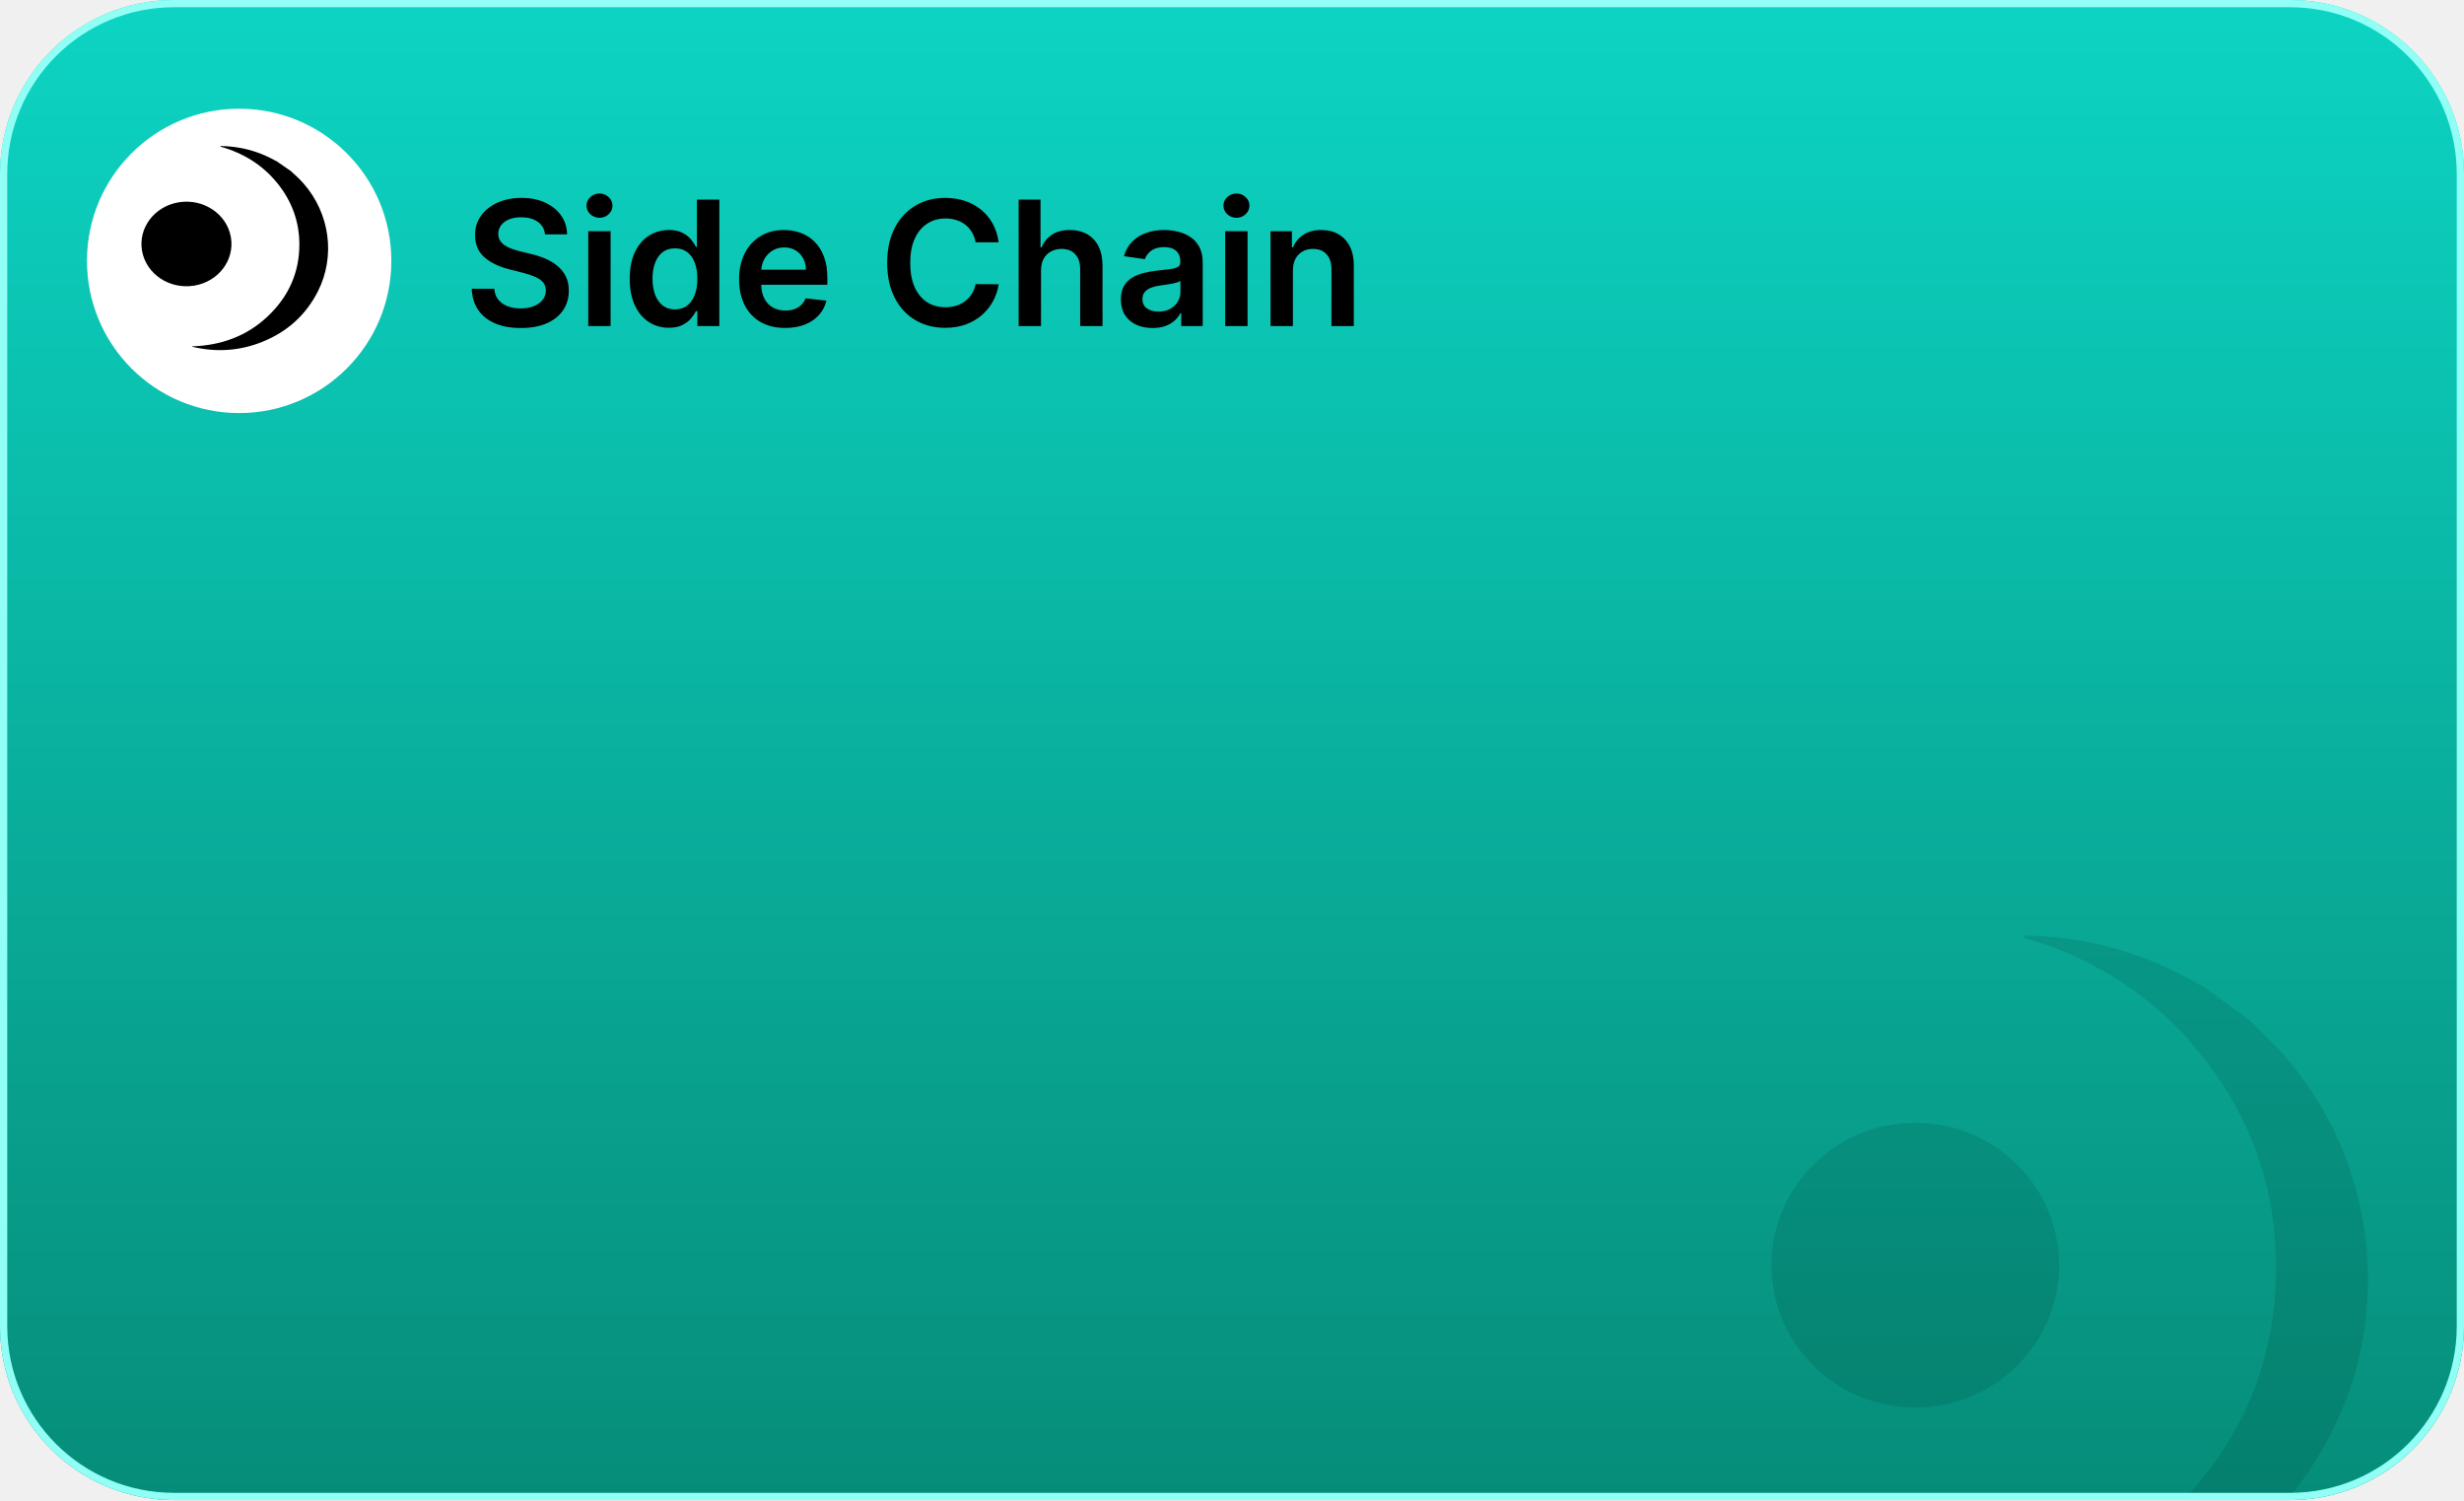
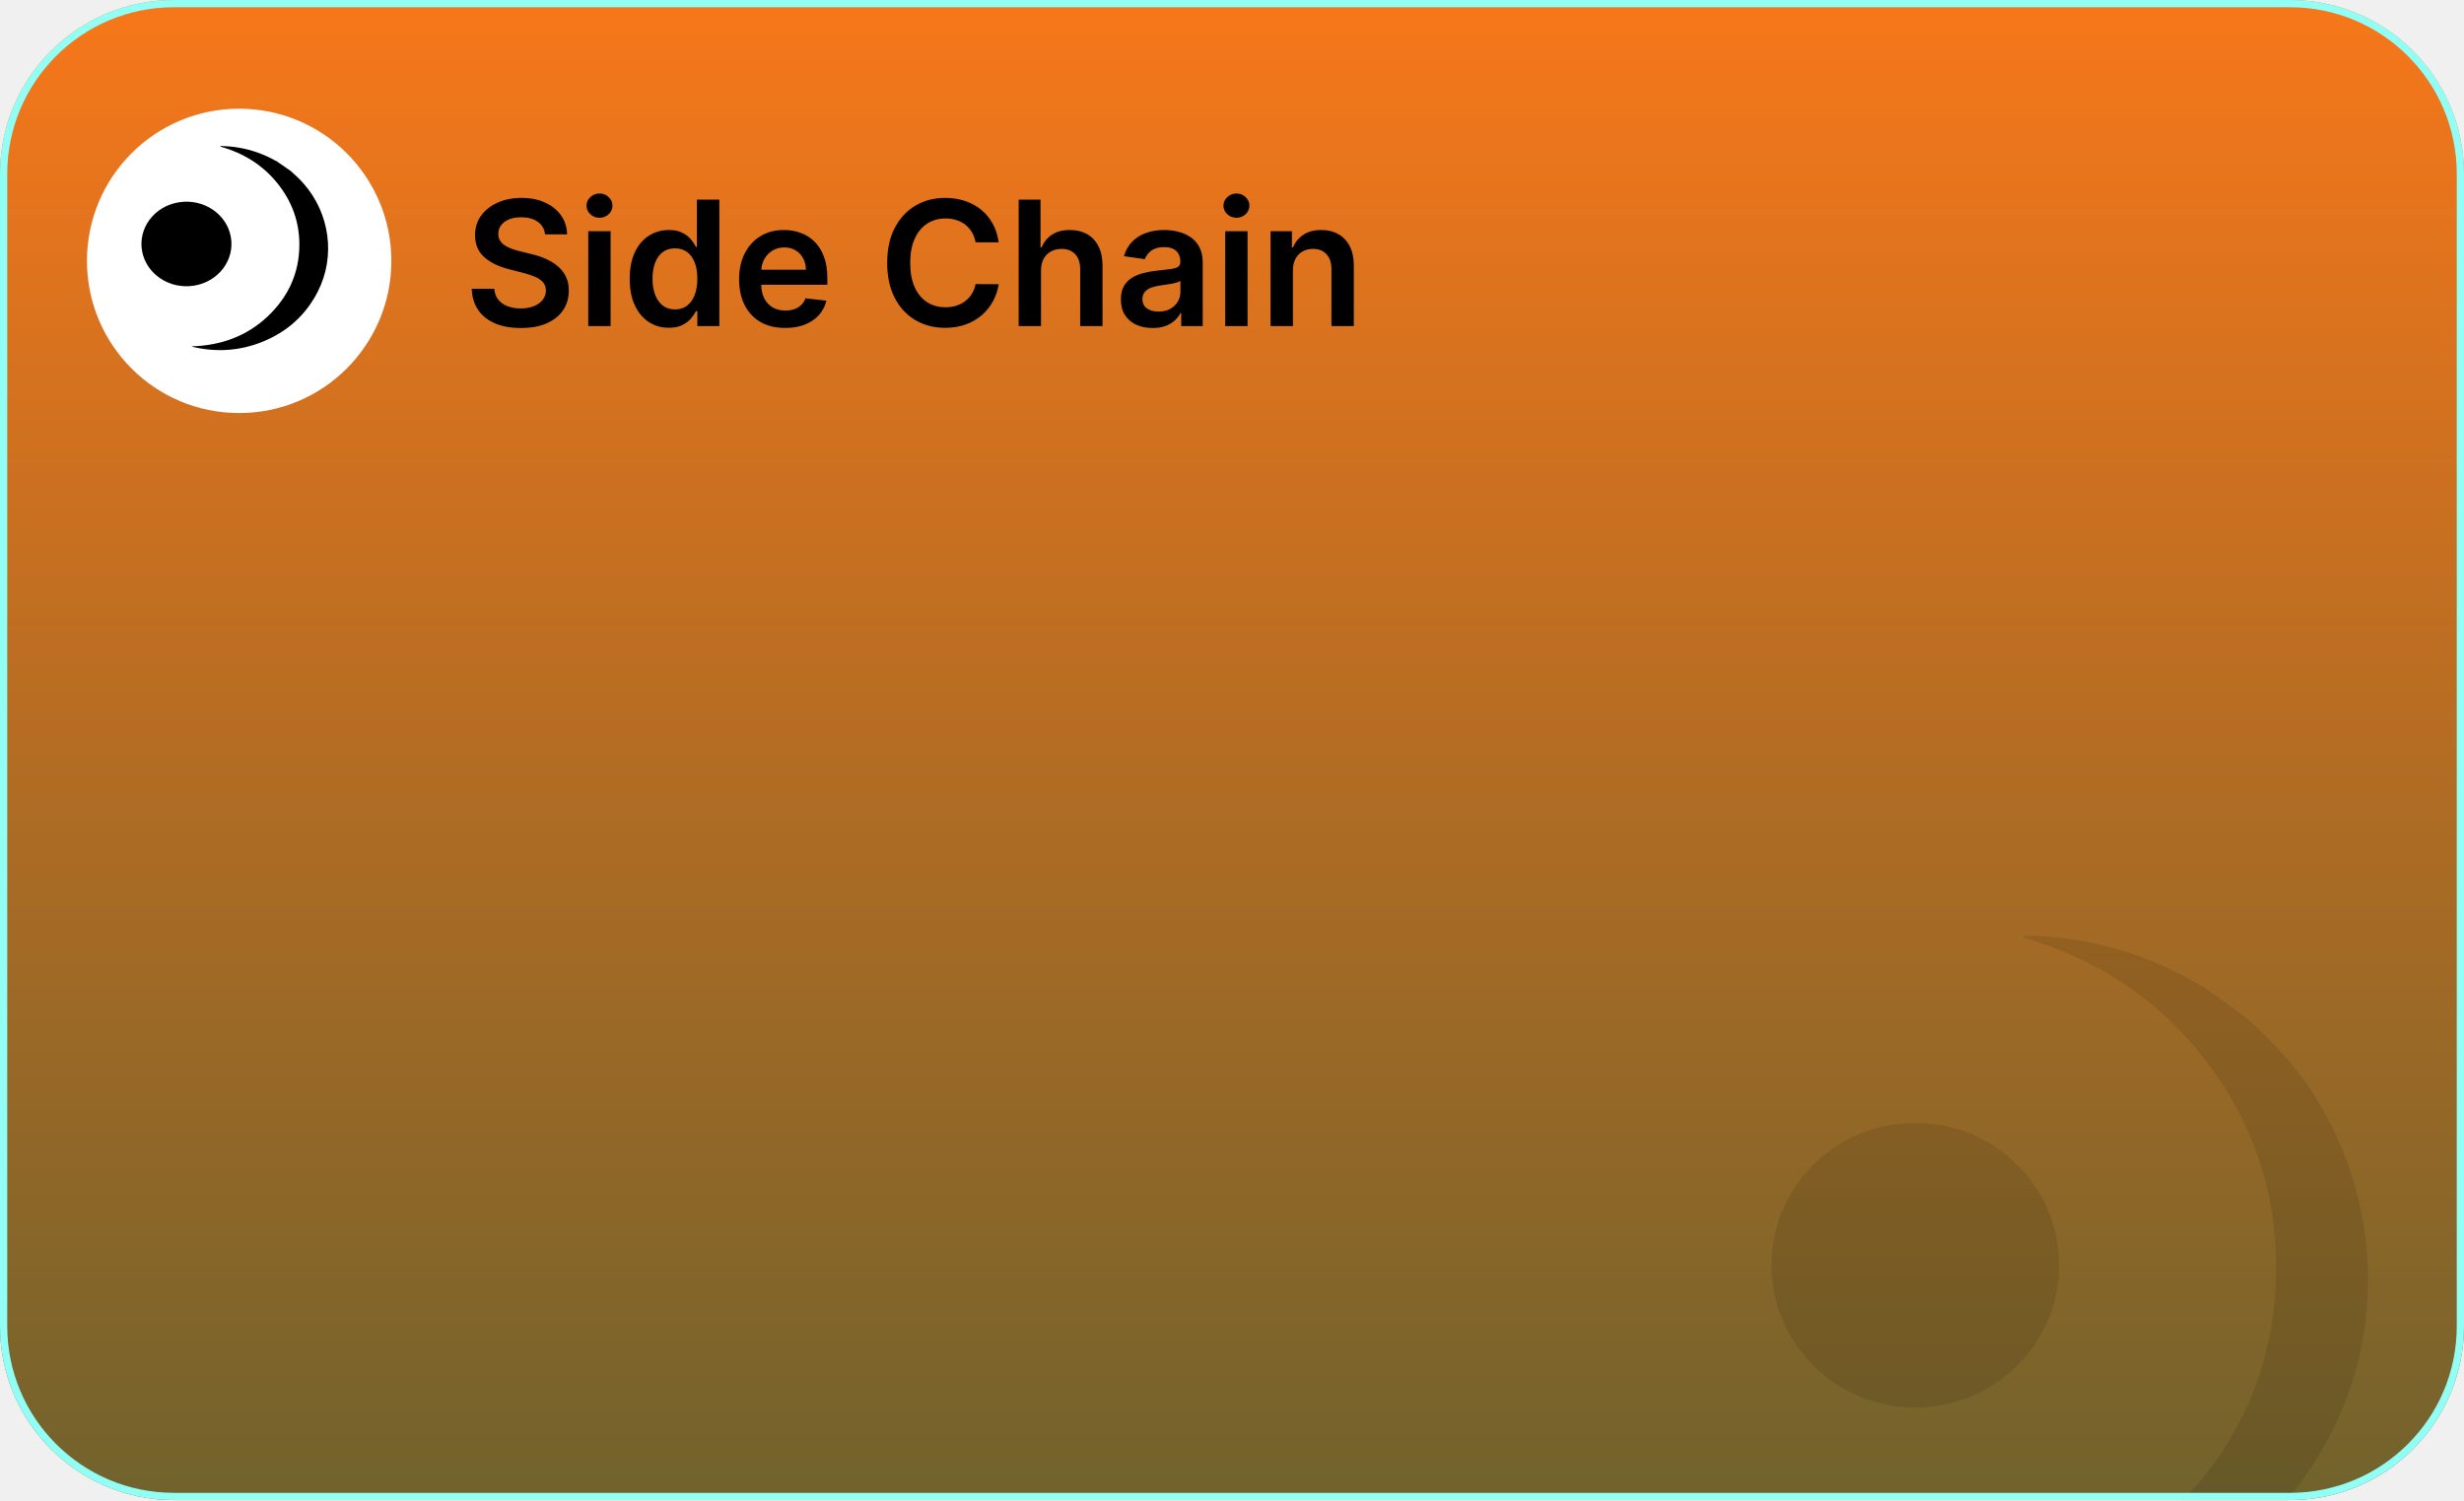
<svg xmlns="http://www.w3.org/2000/svg" width="340" height="207" viewBox="0 0 340 207" fill="none">
  <g clip-path="url(#clip0_3800_916)">
    <rect width="340" height="207" rx="24" fill="url(#paint0_linear_3800_916)" />
    <g opacity="0.1" clip-path="url(#clip1_3800_916)">
      <ellipse cx="19.842" cy="19.645" rx="19.842" ry="19.645" transform="matrix(0.985835 -0.166854 0.170264 0.985548 241.379 158.536)" fill="black" />
      <path d="M310.222 140.649C312.183 142.487 314.112 144.348 315.845 146.411C327.569 160.367 330.106 180.385 322.18 196.733C316.941 207.54 308.756 215.391 297.63 220.079C287.787 224.228 277.583 224.959 267.163 222.395C266.99 222.352 266.826 222.292 266.624 222.126C279.641 221.738 290.975 217.321 300.149 208.166C309.331 199.007 314.058 187.863 314.073 174.905C314.087 164.334 310.827 154.766 304.345 146.334C297.885 137.923 289.418 132.347 279.18 129.357C279.374 128.984 279.642 129.11 279.852 129.116C285.22 129.218 290.417 130.205 295.45 132.056C298.275 133.096 300.966 134.396 303.55 135.927C303.677 136.001 303.827 136.037 303.966 136.092L310.217 140.649L310.222 140.649Z" fill="black" />
    </g>
    <rect x="12" y="15" width="42" height="42" rx="21" fill="white" />
    <ellipse cx="6.201" cy="5.846" rx="6.201" ry="5.846" transform="matrix(0.987189 -0.158652 0.179029 0.983993 18.5605 28.8975)" fill="black" />
    <path d="M40.104 23.583C40.717 24.129 41.321 24.682 41.863 25.295C45.532 29.442 46.326 35.39 43.846 40.247C42.206 43.459 39.645 45.791 36.163 47.184C33.083 48.417 29.89 48.634 26.629 47.873C26.575 47.86 26.524 47.842 26.46 47.793C30.534 47.677 34.081 46.365 36.952 43.645C39.825 40.923 41.304 37.612 41.309 33.761C41.313 30.62 40.293 27.777 38.265 25.272C36.243 22.773 33.593 21.116 30.39 20.227C30.451 20.116 30.535 20.154 30.6 20.156C32.28 20.186 33.906 20.48 35.481 21.029C36.365 21.338 37.207 21.725 38.016 22.18C38.056 22.201 38.102 22.212 38.146 22.229L40.102 23.583L40.104 23.583Z" fill="black" />
    <path d="M75.207 32.344C75.128 31.599 74.793 31.02 74.202 30.605C73.617 30.19 72.855 29.983 71.918 29.983C71.258 29.983 70.693 30.082 70.222 30.281C69.75 30.48 69.389 30.75 69.139 31.091C68.889 31.432 68.761 31.821 68.756 32.258C68.756 32.622 68.838 32.938 69.003 33.205C69.173 33.472 69.403 33.699 69.693 33.886C69.983 34.068 70.304 34.222 70.656 34.347C71.008 34.472 71.364 34.577 71.722 34.662L73.358 35.071C74.017 35.224 74.651 35.432 75.258 35.693C75.872 35.955 76.421 36.284 76.903 36.682C77.392 37.08 77.778 37.56 78.062 38.122C78.347 38.685 78.489 39.344 78.489 40.099C78.489 41.122 78.227 42.023 77.704 42.801C77.182 43.574 76.426 44.179 75.438 44.617C74.454 45.048 73.264 45.264 71.867 45.264C70.508 45.264 69.329 45.054 68.329 44.633C67.335 44.213 66.557 43.599 65.994 42.793C65.438 41.986 65.136 41.003 65.091 39.844H68.202C68.247 40.452 68.435 40.957 68.764 41.361C69.094 41.764 69.523 42.065 70.051 42.264C70.585 42.463 71.182 42.562 71.841 42.562C72.528 42.562 73.131 42.46 73.648 42.256C74.171 42.045 74.579 41.756 74.875 41.386C75.171 41.011 75.321 40.574 75.327 40.074C75.321 39.619 75.188 39.244 74.926 38.949C74.665 38.648 74.298 38.398 73.827 38.199C73.361 37.994 72.815 37.812 72.19 37.653L70.204 37.142C68.767 36.773 67.631 36.213 66.796 35.463C65.966 34.707 65.551 33.705 65.551 32.455C65.551 31.426 65.829 30.526 66.386 29.753C66.949 28.98 67.713 28.381 68.679 27.954C69.645 27.523 70.739 27.307 71.96 27.307C73.199 27.307 74.284 27.523 75.216 27.954C76.153 28.381 76.889 28.974 77.423 29.736C77.957 30.491 78.233 31.361 78.25 32.344H75.207ZM81.171 45V31.909H84.256V45H81.171ZM82.722 30.051C82.234 30.051 81.813 29.889 81.461 29.565C81.109 29.236 80.933 28.841 80.933 28.381C80.933 27.915 81.109 27.52 81.461 27.196C81.813 26.866 82.234 26.702 82.722 26.702C83.217 26.702 83.637 26.866 83.984 27.196C84.336 27.52 84.512 27.915 84.512 28.381C84.512 28.841 84.336 29.236 83.984 29.565C83.637 29.889 83.217 30.051 82.722 30.051ZM92.287 45.23C91.258 45.23 90.338 44.966 89.526 44.438C88.713 43.909 88.071 43.142 87.599 42.136C87.128 41.131 86.892 39.909 86.892 38.472C86.892 37.017 87.131 35.79 87.608 34.79C88.091 33.784 88.742 33.026 89.56 32.514C90.378 31.997 91.29 31.739 92.296 31.739C93.062 31.739 93.693 31.869 94.188 32.131C94.682 32.386 95.074 32.696 95.364 33.06C95.653 33.418 95.878 33.756 96.037 34.074H96.165V27.546H99.258V45H96.224V42.938H96.037C95.878 43.256 95.648 43.594 95.347 43.952C95.046 44.304 94.648 44.605 94.153 44.855C93.659 45.105 93.037 45.23 92.287 45.23ZM93.148 42.699C93.801 42.699 94.358 42.523 94.818 42.17C95.278 41.812 95.628 41.315 95.867 40.679C96.105 40.043 96.224 39.301 96.224 38.455C96.224 37.608 96.105 36.872 95.867 36.247C95.633 35.622 95.287 35.136 94.827 34.79C94.372 34.443 93.812 34.27 93.148 34.27C92.46 34.27 91.886 34.449 91.426 34.807C90.966 35.165 90.619 35.659 90.386 36.29C90.153 36.92 90.037 37.642 90.037 38.455C90.037 39.273 90.153 40.003 90.386 40.645C90.625 41.281 90.974 41.784 91.435 42.153C91.901 42.517 92.472 42.699 93.148 42.699ZM108.342 45.256C107.029 45.256 105.896 44.983 104.941 44.438C103.992 43.886 103.262 43.108 102.751 42.102C102.239 41.091 101.984 39.901 101.984 38.531C101.984 37.185 102.239 36.003 102.751 34.986C103.268 33.963 103.989 33.168 104.915 32.599C105.842 32.026 106.93 31.739 108.18 31.739C108.987 31.739 109.748 31.869 110.464 32.131C111.185 32.386 111.822 32.784 112.373 33.324C112.93 33.864 113.367 34.551 113.685 35.386C114.004 36.216 114.163 37.205 114.163 38.352V39.298H103.433V37.219H111.205C111.2 36.628 111.072 36.102 110.822 35.642C110.572 35.176 110.222 34.81 109.773 34.543C109.33 34.276 108.813 34.142 108.222 34.142C107.592 34.142 107.038 34.295 106.56 34.602C106.083 34.903 105.711 35.301 105.444 35.795C105.183 36.284 105.049 36.821 105.043 37.406V39.222C105.043 39.983 105.183 40.636 105.461 41.182C105.739 41.722 106.129 42.136 106.629 42.426C107.129 42.71 107.714 42.852 108.384 42.852C108.833 42.852 109.239 42.79 109.603 42.665C109.967 42.534 110.282 42.344 110.549 42.094C110.816 41.844 111.018 41.534 111.154 41.165L114.035 41.489C113.853 42.25 113.506 42.915 112.995 43.483C112.489 44.045 111.842 44.483 111.052 44.795C110.262 45.102 109.359 45.256 108.342 45.256ZM137.803 33.435H134.615C134.524 32.912 134.357 32.449 134.112 32.045C133.868 31.636 133.564 31.29 133.2 31.006C132.837 30.722 132.422 30.509 131.956 30.366C131.496 30.219 130.999 30.145 130.464 30.145C129.516 30.145 128.675 30.384 127.942 30.861C127.209 31.332 126.635 32.026 126.22 32.94C125.805 33.849 125.598 34.96 125.598 36.273C125.598 37.608 125.805 38.733 126.22 39.648C126.641 40.557 127.214 41.244 127.942 41.71C128.675 42.17 129.513 42.401 130.456 42.401C130.979 42.401 131.467 42.332 131.922 42.196C132.382 42.054 132.794 41.847 133.158 41.574C133.527 41.301 133.837 40.966 134.087 40.568C134.342 40.17 134.518 39.716 134.615 39.205L137.803 39.222C137.683 40.051 137.425 40.83 137.027 41.557C136.635 42.284 136.121 42.926 135.484 43.483C134.848 44.034 134.104 44.466 133.251 44.778C132.399 45.085 131.453 45.239 130.413 45.239C128.879 45.239 127.51 44.883 126.305 44.173C125.101 43.463 124.152 42.438 123.459 41.097C122.766 39.756 122.419 38.148 122.419 36.273C122.419 34.392 122.768 32.784 123.467 31.449C124.166 30.108 125.118 29.082 126.322 28.372C127.527 27.662 128.891 27.307 130.413 27.307C131.385 27.307 132.288 27.443 133.124 27.716C133.959 27.989 134.703 28.389 135.357 28.918C136.01 29.44 136.547 30.082 136.967 30.844C137.393 31.599 137.672 32.463 137.803 33.435ZM143.647 37.33V45H140.562V27.546H143.579V34.133H143.732C144.039 33.395 144.513 32.812 145.156 32.386C145.803 31.954 146.627 31.739 147.627 31.739C148.536 31.739 149.329 31.929 150.005 32.31C150.681 32.69 151.204 33.247 151.573 33.98C151.948 34.713 152.136 35.608 152.136 36.665V45H149.05V37.142C149.05 36.261 148.823 35.577 148.369 35.088C147.92 34.594 147.289 34.347 146.477 34.347C145.931 34.347 145.442 34.466 145.011 34.705C144.585 34.938 144.249 35.276 144.005 35.719C143.766 36.162 143.647 36.699 143.647 37.33ZM159.048 45.264C158.218 45.264 157.471 45.117 156.806 44.821C156.147 44.52 155.624 44.077 155.238 43.492C154.857 42.906 154.667 42.185 154.667 41.327C154.667 40.588 154.803 39.977 155.076 39.494C155.349 39.011 155.721 38.625 156.192 38.335C156.664 38.045 157.195 37.827 157.786 37.679C158.383 37.526 158.999 37.415 159.636 37.347C160.403 37.267 161.025 37.196 161.502 37.133C161.979 37.065 162.326 36.963 162.542 36.827C162.763 36.685 162.874 36.466 162.874 36.17V36.119C162.874 35.477 162.684 34.98 162.303 34.628C161.923 34.276 161.374 34.099 160.658 34.099C159.903 34.099 159.303 34.264 158.86 34.594C158.423 34.923 158.127 35.312 157.974 35.761L155.093 35.352C155.32 34.557 155.695 33.892 156.218 33.358C156.741 32.818 157.38 32.415 158.136 32.148C158.891 31.875 159.727 31.739 160.641 31.739C161.272 31.739 161.9 31.812 162.525 31.96C163.15 32.108 163.721 32.352 164.238 32.693C164.755 33.028 165.17 33.486 165.482 34.065C165.8 34.645 165.96 35.369 165.96 36.239V45H162.994V43.202H162.891C162.704 43.565 162.44 43.906 162.099 44.224C161.763 44.537 161.34 44.79 160.829 44.983C160.323 45.17 159.729 45.264 159.048 45.264ZM159.849 42.997C160.468 42.997 161.005 42.875 161.46 42.631C161.914 42.381 162.263 42.051 162.508 41.642C162.758 41.233 162.883 40.787 162.883 40.304V38.761C162.786 38.841 162.621 38.915 162.388 38.983C162.161 39.051 161.906 39.111 161.621 39.162C161.337 39.213 161.056 39.258 160.778 39.298C160.499 39.338 160.258 39.372 160.053 39.401C159.593 39.463 159.181 39.565 158.817 39.707C158.454 39.849 158.167 40.048 157.957 40.304C157.746 40.554 157.641 40.878 157.641 41.276C157.641 41.844 157.849 42.273 158.263 42.562C158.678 42.852 159.207 42.997 159.849 42.997ZM169.062 45V31.909H172.147V45H169.062ZM170.613 30.051C170.124 30.051 169.704 29.889 169.352 29.565C168.999 29.236 168.823 28.841 168.823 28.381C168.823 27.915 168.999 27.52 169.352 27.196C169.704 26.866 170.124 26.702 170.613 26.702C171.107 26.702 171.528 26.866 171.874 27.196C172.227 27.52 172.403 27.915 172.403 28.381C172.403 28.841 172.227 29.236 171.874 29.565C171.528 29.889 171.107 30.051 170.613 30.051ZM178.405 37.33V45H175.32V31.909H178.268V34.133H178.422C178.723 33.401 179.203 32.818 179.862 32.386C180.527 31.954 181.348 31.739 182.325 31.739C183.229 31.739 184.016 31.932 184.686 32.318C185.362 32.705 185.885 33.264 186.254 33.997C186.629 34.73 186.814 35.619 186.808 36.665V45H183.723V37.142C183.723 36.267 183.496 35.582 183.041 35.088C182.592 34.594 181.97 34.347 181.175 34.347C180.635 34.347 180.155 34.466 179.734 34.705C179.32 34.938 178.993 35.276 178.754 35.719C178.521 36.162 178.405 36.699 178.405 37.33Z" fill="black" />
  </g>
  <rect x="0.5" y="0.5" width="339" height="206" rx="23.5" stroke="#91FFF5" />
  <defs>
    <linearGradient id="paint0_linear_3800_916" x1="170" y1="0" x2="170" y2="380.291" gradientUnits="userSpaceOnUse">
-       <stop stop-color="#0DD4C3" />
+       <stop stop-color="#F7771A" />
      <stop offset="1" stop-color="#00513B" />
    </linearGradient>
    <clipPath id="clip0_3800_916">
      <rect width="340" height="207" rx="24" fill="white" />
    </clipPath>
    <clipPath id="clip1_3800_916">
      <rect width="109" height="110" fill="white" transform="translate(243 126)" />
    </clipPath>
  </defs>
</svg>
